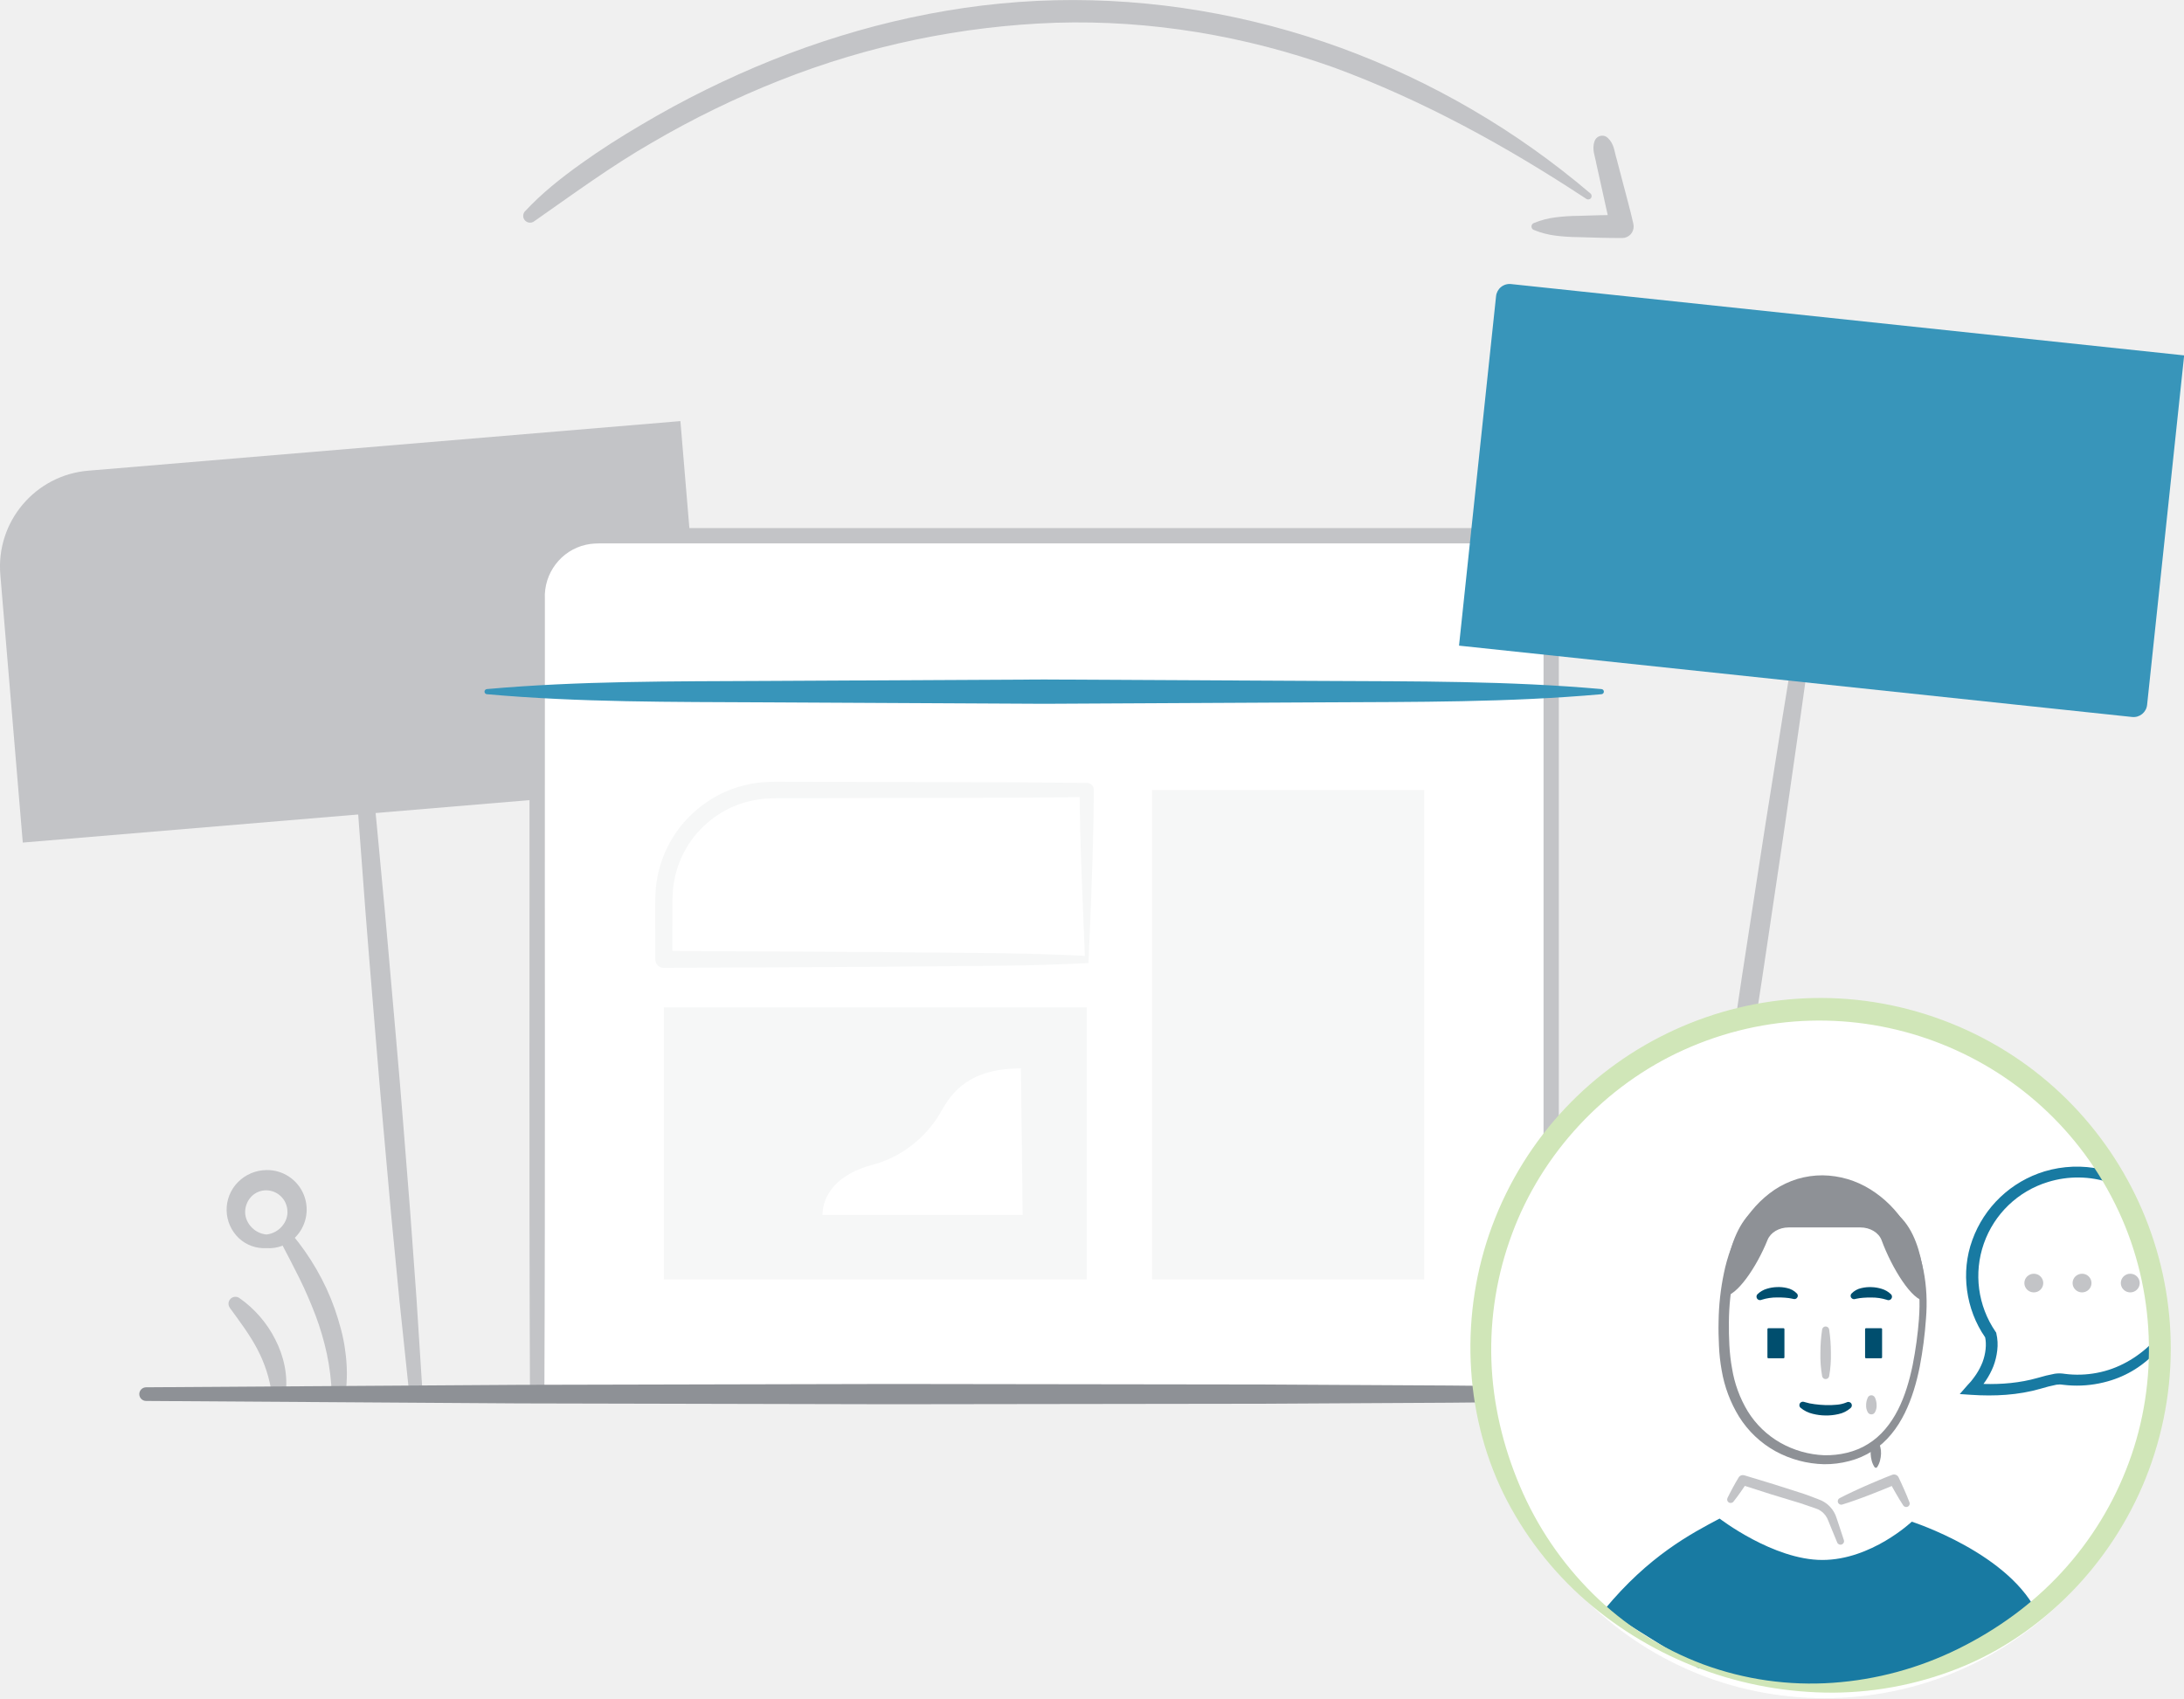
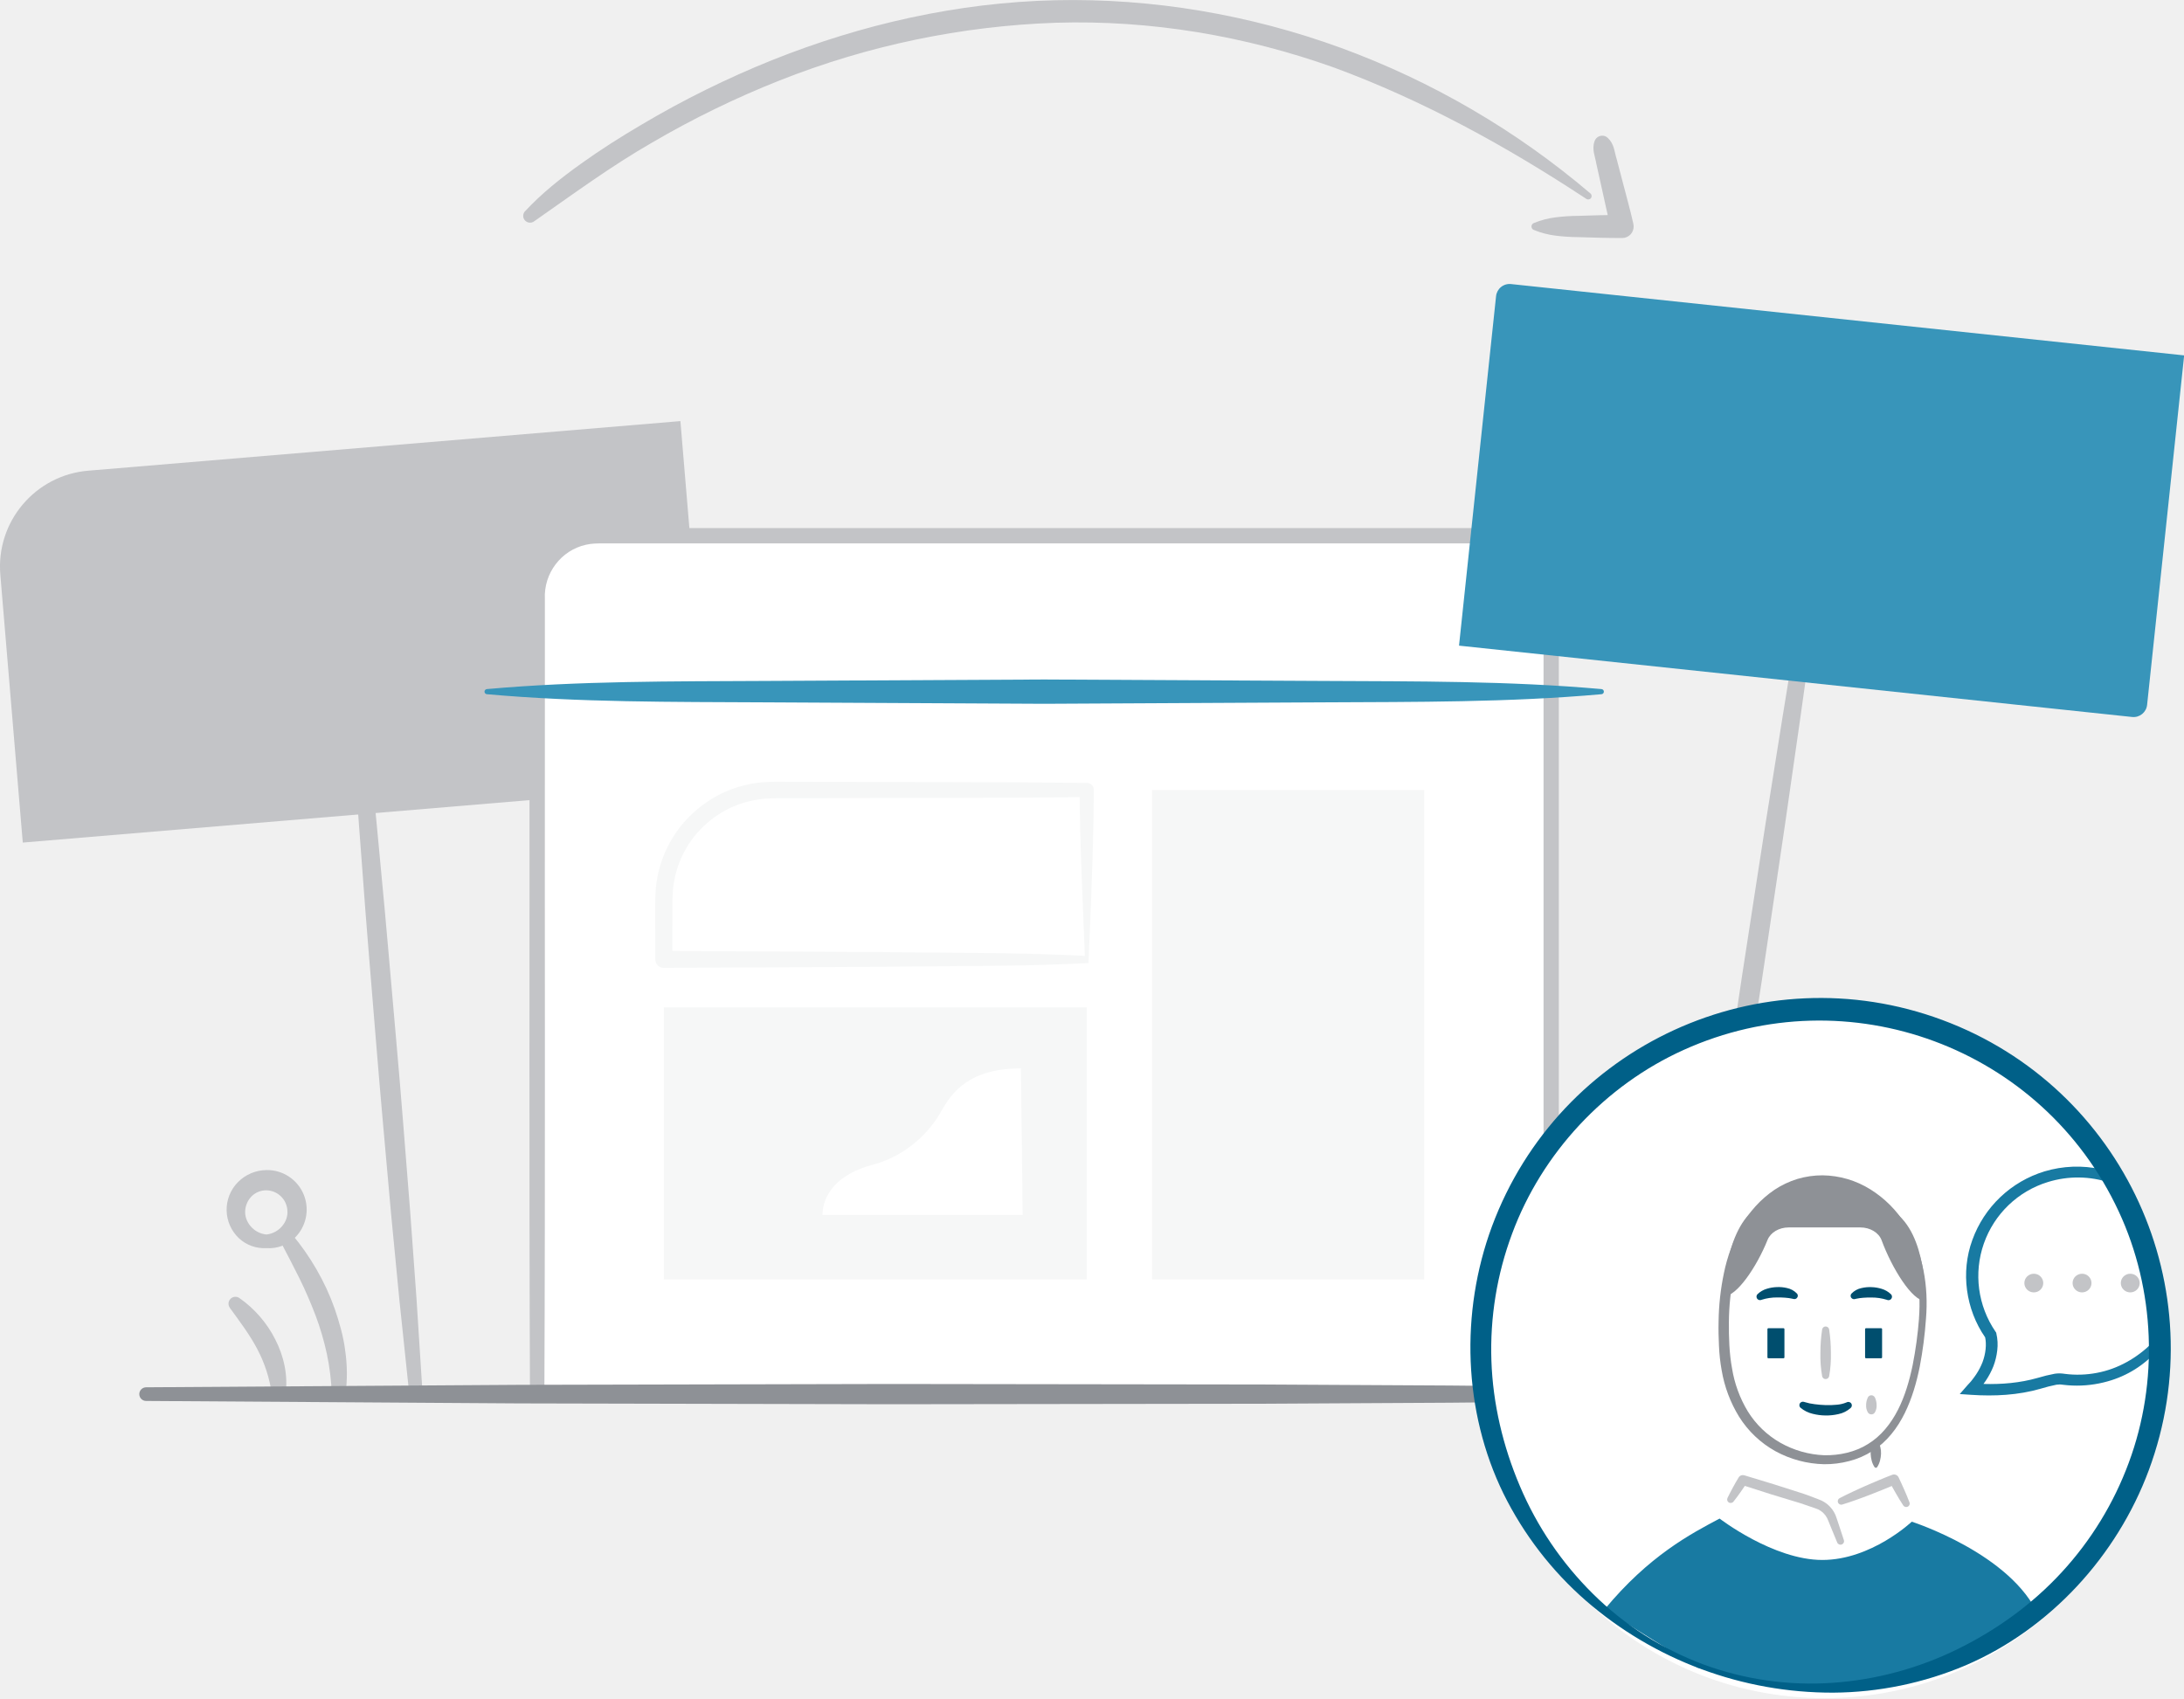
<svg xmlns="http://www.w3.org/2000/svg" viewBox="0 0 1511.45 1175.34">
  <path d="m3953.8 2413.33c4.12 39.77 8.15 79.55 11.79 119.36 3.88 39.79 7.1 79.64 10.68 119.46s6.54 79.69 9.75 119.54l4.34 59.81 3.83 59.86a4.72 4.72 0 0 1 -9.4.79l-6.27-59.65-5.76-59.69c-3.52-39.82-7.22-79.63-10.44-119.48s-6.66-79.68-9.51-119.55c-3.09-39.86-5.79-79.75-8.4-119.65a4.72 4.72 0 0 1 9.4-.79z" fill="#c3c4c7" transform="translate(-3702.12 -1932.72)" />
  <path d="m4086.56 2485-368.68 30.88-15.53-185.39a66.63 66.63 0 0 1 60.83-72l409.82-34.32 15.53 185.39a66.63 66.63 0 0 1 -60.83 72" fill="#c3c4c7" transform="translate(-3702.12 -1932.72)" />
  <path d="m4161.51 2897.6h-87.62v-552.31a41.78 41.78 0 0 1 41.78-41.78h618.17a41.78 41.78 0 0 1 41.78 41.78v552.31h-524" fill="#fff" transform="translate(-3702.12 -1932.72)" />
  <path d="m4161.51 2901.14c-29.21.71-58.41 1.13-87.62 1.44a4.93 4.93 0 0 1 -5-4.87v-.1c-.67-154.5-.18-309-.33-463.51v-86.91a52.53 52.53 0 0 1 2.11-15.88 47.66 47.66 0 0 1 7.47-14.42 46.79 46.79 0 0 1 26.82-17.43c5.25-1.28 11-1.31 15.6-1.26h608.36c4.55-.05 10.34 0 15.6 1.26a46.81 46.81 0 0 1 26.82 17.43 47.74 47.74 0 0 1 7.47 14.42 52.53 52.53 0 0 1 2.11 15.88v550.41a5.29 5.29 0 0 1 -5.28 5.31l-262-.8-131-1.06-131-1.68a1.77 1.77 0 0 1 0-3.54l131-1.68 131-1.06 262-.8-5.3 5.31v-550.41a36.69 36.69 0 0 0 -7.43-23.89 36.19 36.19 0 0 0 -20.76-13.5c-4.16-1-8.11-1-13.19-1h-608.37c-5.09 0-9 0-13.2 1a36.19 36.19 0 0 0 -20.76 13.5 36.66 36.66 0 0 0 -7.43 23.89v86.91c-.15 154.5.33 309-.34 463.51l-5-5c29.21.3 58.41.72 87.62 1.44a3.54 3.54 0 0 1 0 7.08z" fill="#c3c4c7" transform="translate(-3702.12 -1932.72)" />
  <path d="m4810.5 2413.19c-64.29 5.72-128.58 5.3-192.87 5.64l-192.87 1-192.87-1c-64.29-.34-128.58.09-192.87-5.64a1.78 1.78 0 0 1 0-3.54c64.29-5.73 128.58-5.3 192.87-5.64l192.87-1 192.87 1c64.29.34 128.58-.08 192.87 5.64a1.78 1.78 0 0 1 0 3.54z" fill="#3895ba" transform="translate(-3702.12 -1932.72)" />
  <path d="m459.4 697.22h292.67v188.31h-292.67z" fill="#f6f7f7" />
  <path d="m4455.38 2599.29c-23.12 1.13-47 1.81-71.35 1.9l-74.07.67-148.45.75a5.83 5.83 0 0 1 -5.86-5.8v-.06l-.06-23.59v-11.8c-.06-3.86 0-7.87.26-12.22a81.26 81.26 0 0 1 18.82-46.37c11-12.84 25.88-22.53 42.4-26.46a81.53 81.53 0 0 1 12.49-2.17c4.25-.24 8.49-.44 12.31-.35l23.59.05c62.91.28 125.82 0 188.73.74h.1a4.87 4.87 0 0 1 4.83 4.92c-.16 20.12-.59 40.28-1.35 60.1-.6 19.88-1.51 39.39-2.33 58.39zm-2.49-5-2.28-57.66c-.76-19.26-1.19-38.18-1.35-57.14l4.92 4.92c-62.91.76-125.82.46-188.73.74l-23.59.05c-4-.07-7.66.16-11.26.36a69.88 69.88 0 0 0 -10.71 1.92c-14.14 3.41-26.85 11.81-36.23 22.83a69.74 69.74 0 0 0 -15.92 39.67l-.28 5.46v5.9 11.8l-.06 23.59-5.86-5.86 144.22.75 72.27.67c24 .09 48.42.76 73.68 1.93z" fill="#f6f7f7" transform="translate(-3702.12 -1932.72)" />
  <path d="m4408.66 2672.18c-35.65 0-47.82 16.43-55.34 30-7.1 12.79-22.88 30.3-47.36 36.71s-34.63 21-34.63 34.76h138.53z" fill="#fff" transform="translate(-3702.12 -1932.72)" />
  <path d="m797.3 546.8h188.31v338.73h-188.31z" fill="#f6f7f7" />
  <path d="m4962.68 2323.68c-6.51 48-13.11 96-20.09 143.91-6.75 48-14.15 95.83-21.19 143.75l-22.12 143.61-11.59 71.72-12.1 71.65a4.72 4.72 0 0 1 -9.33-1.41l9.67-72 10.18-71.94 21.43-143.71c7.47-47.85 14.58-95.76 22.35-143.57 7.53-47.84 15.45-95.63 23.46-143.4a4.72 4.72 0 0 1 9.33 1.42z" fill="#c3c4c7" transform="translate(-3702.12 -1932.72)" />
  <path d="m4733.12 2153h468.45a0 0 0 0 1 0 0v243.25a9.41 9.41 0 0 1 -9.41 9.41h-468.45a0 0 0 0 1 0 0v-243.24a9.41 9.41 0 0 1 9.41-9.42z" fill="#3895ba" transform="matrix(.9944303 .1053963 -.1053963 .9944303 -3434.13 -2443.26)" />
  <path d="m3931.73 2897.32a162.71 162.71 0 0 0 -3.39-27.5 190 190 0 0 0 -7.82-26.63c-3.33-8.68-7-17.26-11.16-25.7s-8.58-16.78-13-25.22a4.74 4.74 0 0 1 7.8-5.3 169.94 169.94 0 0 1 17 24.31 162.45 162.45 0 0 1 12.56 27.15c3.23 9.48 6.1 19.2 7.31 29.25a108 108 0 0 1 .16 30.24 4.74 4.74 0 0 1 -9.42-.5z" fill="#c3c4c7" transform="translate(-3702.12 -1932.72)" />
  <path d="m3890.22 2897.55a94.06 94.06 0 0 0 -10.16-31.34c-5.18-9.79-11.95-18.79-18.88-28.3v-.06a4.78 4.78 0 0 1 6.58-6.75 77.69 77.69 0 0 1 24.85 28.63c5.91 11.51 9 25 7.1 37.93a4.76 4.76 0 0 1 -9.42 0z" fill="#c3c4c7" transform="translate(-3702.12 -1932.72)" />
  <path d="m3886.49 2796.57a25.84 25.84 0 0 1 -19-6.82 27.15 27.15 0 0 1 -.73-38.82 28.13 28.13 0 0 1 19.77-8.39 27.35 27.35 0 0 1 19.16 47.32 25.67 25.67 0 0 1 -19.16 6.71 4.74 4.74 0 0 1 -.08-9.43h.08c8.71-.92 15.13-8.75 14.49-16.43a14.81 14.81 0 0 0 -14.49-14.15 14.28 14.28 0 0 0 -10.14 4 15.62 15.62 0 0 0 -4.59 10.14c-.55 7.79 6 15.7 14.73 16.43a4.73 4.73 0 0 1 0 9.43z" fill="#c3c4c7" transform="translate(-3702.12 -1932.72)" />
  <path d="m3803.24 2892.89 257.68-1.7 257.68-.59 257.68.35 128.84.71 128.84 1.23a4.72 4.72 0 0 1 0 9.44l-128.84 1.23-128.84.71-257.68.35-257.68-.58-257.68-1.7a4.72 4.72 0 0 1 0-9.44z" fill="#8e9196" transform="translate(-3702.12 -1932.72)" />
  <path d="m4065.48 2078.93c11.67-12.55 24.79-22.91 38.44-32.71s27.79-18.77 42.24-27.26a659.4 659.4 0 0 1 90.08-44.54c62.24-24.93 128.88-40 196.2-41.54s134.73 10 197.77 33a567.13 567.13 0 0 1 172.47 100.65 2.36 2.36 0 0 1 -2.84 3.77c-55.27-36.43-113.05-68.19-174.54-90.84-61.6-22-127.13-33-192.44-31a572.34 572.34 0 0 0 -191.07 39.9 644.53 644.53 0 0 0 -88.31 43c-28.45 16.3-54.94 35.87-81.65 54.5l-.19.13a4.73 4.73 0 0 1 -6.17-7.1z" fill="#c3c4c7" transform="translate(-3702.12 -1932.72)" />
  <path d="m4814.85 2028.23c4.5 4.22 4.47 9.53 6.07 14.45l3.93 15c2.54 10 5.42 19.91 7.66 30v.12a7.94 7.94 0 0 1 -6 9.47 8.42 8.42 0 0 1 -1.7.19c-10.21 0-20.42-.27-30.63-.62a133.27 133.27 0 0 1 -15.32-1 58.8 58.8 0 0 1 -15.32-4 2.57 2.57 0 0 1 0-4.72 58.8 58.8 0 0 1 15.32-4 133.66 133.66 0 0 1 15.32-1c10.21-.35 20.42-.65 30.63-.62l-7.69 9.78c-2.62-10-4.59-20.11-6.9-30.17l-3.35-15.11c-.82-5.11-3.28-9.82-1.2-15.63a5.64 5.64 0 0 1 7.21-3.42 5.78 5.78 0 0 1 1.97 1.28z" fill="#c3c4c7" transform="translate(-3702.12 -1932.72)" />
  <circle cx="1262.66" cy="940.3" fill="#fff" r="235.03" />
  <path d="m5195.61 2862.72a10.46 10.46 0 0 1 -.36-4.45c-9.81 11-22.37 19.5-36.54 23.38a70.6 70.6 0 0 1 -22.12 2.43q-2.79-.14-5.56-.5l-1.45-.19-1.89-.13a23.07 23.07 0 0 0 -3.55.24 114 114 0 0 0 -11.91 2.91c-12.17 3.47-24.76 4.51-37.45 4.17a26.91 26.91 0 0 0 1.63-2.29 52.68 52.68 0 0 0 5.24-9.91 45.38 45.38 0 0 0 2.68-11 33.64 33.64 0 0 0 -.64-11.82l-.13-.55-.42-.61a68.08 68.08 0 0 1 36.24-103.58 69.94 69.94 0 0 1 43.1.54l-.09-.36-.44-.77a1.84 1.84 0 0 1 -.29-.58c-.12-.1-.2-.19-.31-.31-.33-.21-.66-.4-1-.58a8.28 8.28 0 0 1 -4.21-6.79 78 78 0 0 0 -39.06 1.47 76.89 76.89 0 0 0 -50 47.52c-8.14 22.18-4.57 48 8.88 67.37a24.66 24.66 0 0 1 .45 3.66 29.3 29.3 0 0 1 -.14 4.56 37.4 37.4 0 0 1 -2.14 9 44.83 44.83 0 0 1 -4.37 8.37c-.82 1.36-1.9 2.57-2.83 3.88s-2.14 2.42-3.2 3.64l-5.35 6.13 8 .54c15.92 1.07 32.48.26 48-4.25a112.77 112.77 0 0 1 10.93-2.76 15.3 15.3 0 0 1 2.32-.18l1 .07c.38 0 1 .12 1.47.18q3.08.37 6.18.5a78.26 78.26 0 0 0 24.5-2.9 71.46 71.46 0 0 0 34.45-21.54 10.88 10.88 0 0 1 .38-4.51z" fill="#187aa2" transform="translate(-3702.12 -1932.72)" />
  <ellipse cx="1407.51" cy="888.03" fill="#c3c4c7" rx="6.54" ry="6.46" />
  <ellipse cx="1440.89" cy="888.03" fill="#c3c4c7" rx="6.54" ry="6.46" />
  <ellipse cx="1474.26" cy="888.03" fill="#c3c4c7" rx="6.54" ry="6.46" />
  <path d="m5012.46 2771.08a6.73 6.73 0 0 1 -.09 1.66c-3.85-9.24-15.53-21.89-50.66-21.89-20.38 0-34.5 10-42.92 18.73a7.74 7.74 0 0 1 -.08-1.67c-23.66 15.66-23.59 62-23.59 62 8.75.22 22.68-20.18 30.23-39 2.07-5.15 7.93-8.66 14.6-8.66h49.67c6.77 0 12.74 3.61 14.68 8.88 7.06 19.22 21.22 42.17 30.12 41.95-.01-.02 1.7-46.34-21.96-62z" fill="#8e9196" transform="translate(-3702.12 -1932.72)" />
  <rect fill="#004e6e" height="20.77" rx=".62" width="11.77" x="1223.16" y="919.3" />
  <path d="m4968 2852.87a109.06 109.06 0 0 1 1.2 16.18 81 81 0 0 1 -1.2 16.18 2.48 2.48 0 0 1 -4.86 0 81 81 0 0 1 -1.2-16.18 109.06 109.06 0 0 1 1.2-16.18 2.46 2.46 0 0 1 4.86 0z" fill="#c3c4c7" transform="translate(-3702.12 -1932.72)" />
  <rect fill="#004e6e" height="20.77" rx=".62" width="11.77" x="1290.74" y="919.3" />
  <g transform="translate(-3702.12 -1932.72)">
    <path d="m4951 2903.11a38.09 38.09 0 0 0 7 1.48c2.49.34 5.06.53 7.61.63a61.7 61.7 0 0 0 7.58-.25 22.14 22.14 0 0 0 6.68-1.56l.38-.17a2.43 2.43 0 0 1 3.22 1.15 2.38 2.38 0 0 1 -.49 2.72 18 18 0 0 1 -8.6 4.34 36.5 36.5 0 0 1 -8.92.94 36.91 36.91 0 0 1 -8.84-1.15 20.31 20.31 0 0 1 -8.41-4.17 2.39 2.39 0 0 1 -.21-3.39 2.45 2.45 0 0 1 2.63-.68z" fill="#004e6e" />
    <path d="m4983.49 2828a13.19 13.19 0 0 1 6.87-3.78 25.23 25.23 0 0 1 7-.65 26.22 26.22 0 0 1 6.94 1.16 15.67 15.67 0 0 1 6.46 3.75 2.4 2.4 0 0 1 0 3.42 2.46 2.46 0 0 1 -2.55.55l-.34-.12a34.37 34.37 0 0 0 -10.69-1.58c-1.89 0-3.78 0-5.61.17a33.22 33.22 0 0 0 -4.81.68l-1 .23a2.34 2.34 0 0 1 -2.83-1.7 2.32 2.32 0 0 1 .56-2.13z" fill="#004e6e" />
    <path d="m4942.44 2831.56a33.22 33.22 0 0 0 -4.81-.68c-1.83-.15-3.72-.18-5.61-.17a34.37 34.37 0 0 0 -10.69 1.58l-.33.12a2.45 2.45 0 0 1 -3.14-1.44 2.4 2.4 0 0 1 .55-2.52 15.67 15.67 0 0 1 6.46-3.75 26.22 26.22 0 0 1 6.94-1.16 25.23 25.23 0 0 1 7 .65 13.19 13.19 0 0 1 6.87 3.78 2.3 2.3 0 0 1 -.15 3.27 2.36 2.36 0 0 1 -2.12.54z" fill="#004e6e" />
    <path d="m5035 2845.52a280.17 280.17 0 0 1 -4.32 33.16c-2.23 11-5.33 21.88-10.38 32.13s-12.28 19.82-22.31 26.15a54.83 54.83 0 0 1 -16.13 7 65.28 65.28 0 0 1 -17.44 2.17 73.72 73.72 0 0 1 -33.59-9 69.3 69.3 0 0 1 -25.18-23.89 90 90 0 0 1 -12.05-32.15 124 124 0 0 1 -1.86-16.91c-.26-5.6-.41-11.21-.26-16.82a174.43 174.43 0 0 1 3.7-33.57 112.76 112.76 0 0 1 11.78-32 73.59 73.59 0 0 1 23.17-25.57 61.58 61.58 0 0 1 15.88-7.53 60.66 60.66 0 0 1 17.42-2.51 64 64 0 0 1 33.21 9.79 76.46 76.46 0 0 1 24.2 24.24c12.35 19.5 16.01 43.03 14.16 65.31zm-4.84-.37c1.66-21.55-2-44-13.7-62.18a69.45 69.45 0 0 0 -22.69-22.37 58.27 58.27 0 0 0 -30.34-8.6 53.17 53.17 0 0 0 -29.79 9.37 67.18 67.18 0 0 0 -20.84 23.63 109.71 109.71 0 0 0 -10.79 30.21 167.62 167.62 0 0 0 -3.39 32.27c-.08 10.87.22 21.85 2.17 32.34a83 83 0 0 0 10.9 29.73 63.46 63.46 0 0 0 22.53 21.72 67.15 67.15 0 0 0 30.4 8.65c10.49.19 21.43-2.18 30.3-7.78 9-5.49 15.82-14.11 20.69-23.65s7.91-20.14 10.15-30.81a275.44 275.44 0 0 0 4.43-32.53z" fill="#8e9196" />
    <path d="m4999.64 2899.9a12.17 12.17 0 0 1 1.2 5.19 9.12 9.12 0 0 1 -1.2 5.19 2.85 2.85 0 0 1 -4.86 0 9.12 9.12 0 0 1 -1.2-5.19 12.17 12.17 0 0 1 1.2-5.19 2.73 2.73 0 0 1 3.64-1.2 2.69 2.69 0 0 1 1.22 1.2z" fill="#c3c4c7" />
    <path d="m4812.46 3046.75c30.86-37.39 60-52.55 79.72-63 0 0 37.18 28.65 71.09 28.65s61.9-26.49 61.9-26.49 69.23 22.17 87.92 65.43l-66.54 37.72-75.77 14.22a49.72 49.72 0 0 1 -12.8 0l-80.92-16.25z" fill="#187aa2" />
    <path d="m4973.57 3000.32-4.07-9.87-2-4.94a15.83 15.83 0 0 0 -2.1-4 13.59 13.59 0 0 0 -7.1-4.91l-10.1-3.45-20.55-6.25-20.45-6.55 4-1.47c-1.48 2.25-3.06 4.43-4.59 6.65s-3.16 4.37-4.84 6.5a2.46 2.46 0 0 1 -3.43.42 2.4 2.4 0 0 1 -.7-2.94c1.17-2.44 2.42-4.83 3.7-7.19s2.59-4.72 4-7a3.38 3.38 0 0 1 3.89-1.5h.11l20.63 6.27 20.53 6.56c3.42 1.14 6.78 2.52 10.15 3.79a19.75 19.75 0 0 1 12.53 13.07l1.69 5.06 3.33 10.13a2.4 2.4 0 0 1 -1.56 3 2.45 2.45 0 0 1 -3.07-1.38z" fill="#c3c4c7" />
    <path d="m4975.27 2969.61q4.41-2.3 8.91-4.39c3-1.36 6-2.81 9-4.11 6.08-2.59 12.14-5.25 18.32-7.6l.14-.05a3.51 3.51 0 0 1 4.39 1.72c1.38 2.83 2.65 5.71 3.93 8.58s2.48 5.79 3.62 8.74a2.41 2.41 0 0 1 -1.41 3.11 2.46 2.46 0 0 1 -2.93-1c-1.71-2.66-3.39-5.34-4.93-8.09s-3.15-5.46-4.61-8.24l4.53 1.66c-6 2.68-12.22 5.05-18.37 7.49-3.07 1.22-6.21 2.29-9.31 3.44s-6.26 2.17-9.43 3.15a2.44 2.44 0 0 1 -3.06-1.58 2.4 2.4 0 0 1 1.21-2.83z" fill="#c3c4c7" />
    <path d="m5001.19 2929.69a12 12 0 0 1 2.24 4.61 15.51 15.51 0 0 1 .47 4.61 20.48 20.48 0 0 1 -.68 4.61 14.69 14.69 0 0 1 -2 4.61 1.11 1.11 0 0 1 -1.82 0 14.69 14.69 0 0 1 -2-4.61 20.5 20.5 0 0 1 -.68-4.61 15.52 15.52 0 0 1 .47-4.61 12 12 0 0 1 2.24-4.61 1.17 1.17 0 0 1 1.63-.19 1.21 1.21 0 0 1 .13.19z" fill="#8e9196" />
-     <path d="m4879.54 3087.95a260.08 260.08 0 0 1 -79.78-47.26 239.06 239.06 0 0 1 -57.14-74.17c-27.88-57-30-125.48-8-184.94a242.44 242.44 0 1 1 454.58 168.73c-22.12 59.42-68.42 110-126.71 135a239 239 0 0 1 -91.69 18.93 260.12 260.12 0 0 1 -91.26-16.29zm1.23-3.32a215.61 215.61 0 0 0 89.8 12.78 232.53 232.53 0 0 0 86.74-23.51c26.85-13.25 51.41-31 71.64-53a228.9 228.9 0 0 0 46.39-75.79c20.81-56 18.25-119.88-6.93-173.9a228.31 228.31 0 0 0 -301.16-111.79c-54.32 24.51-98 71.27-118.71 127.27a228.91 228.91 0 0 0 -14.29 87.7c1 29.83 8 59.32 19.72 86.88a232.48 232.48 0 0 0 50.4 74.41 215.64 215.64 0 0 0 76.4 48.95z" fill="#d0e6b8" />
+     <path d="m4879.54 3087.95a260.08 260.08 0 0 1 -79.78-47.26 239.06 239.06 0 0 1 -57.14-74.17c-27.88-57-30-125.48-8-184.94a242.44 242.44 0 1 1 454.58 168.73c-22.12 59.42-68.42 110-126.71 135a239 239 0 0 1 -91.69 18.93 260.12 260.12 0 0 1 -91.26-16.29zm1.23-3.32a215.61 215.61 0 0 0 89.8 12.78 232.53 232.53 0 0 0 86.74-23.51c26.85-13.25 51.41-31 71.64-53a228.9 228.9 0 0 0 46.39-75.79c20.81-56 18.25-119.88-6.93-173.9a228.31 228.31 0 0 0 -301.16-111.79c-54.32 24.51-98 71.27-118.71 127.27a228.91 228.91 0 0 0 -14.29 87.7c1 29.83 8 59.32 19.72 86.88a232.48 232.48 0 0 0 50.4 74.41 215.64 215.64 0 0 0 76.4 48.95z" fill="#006088" />
  </g>
</svg>
